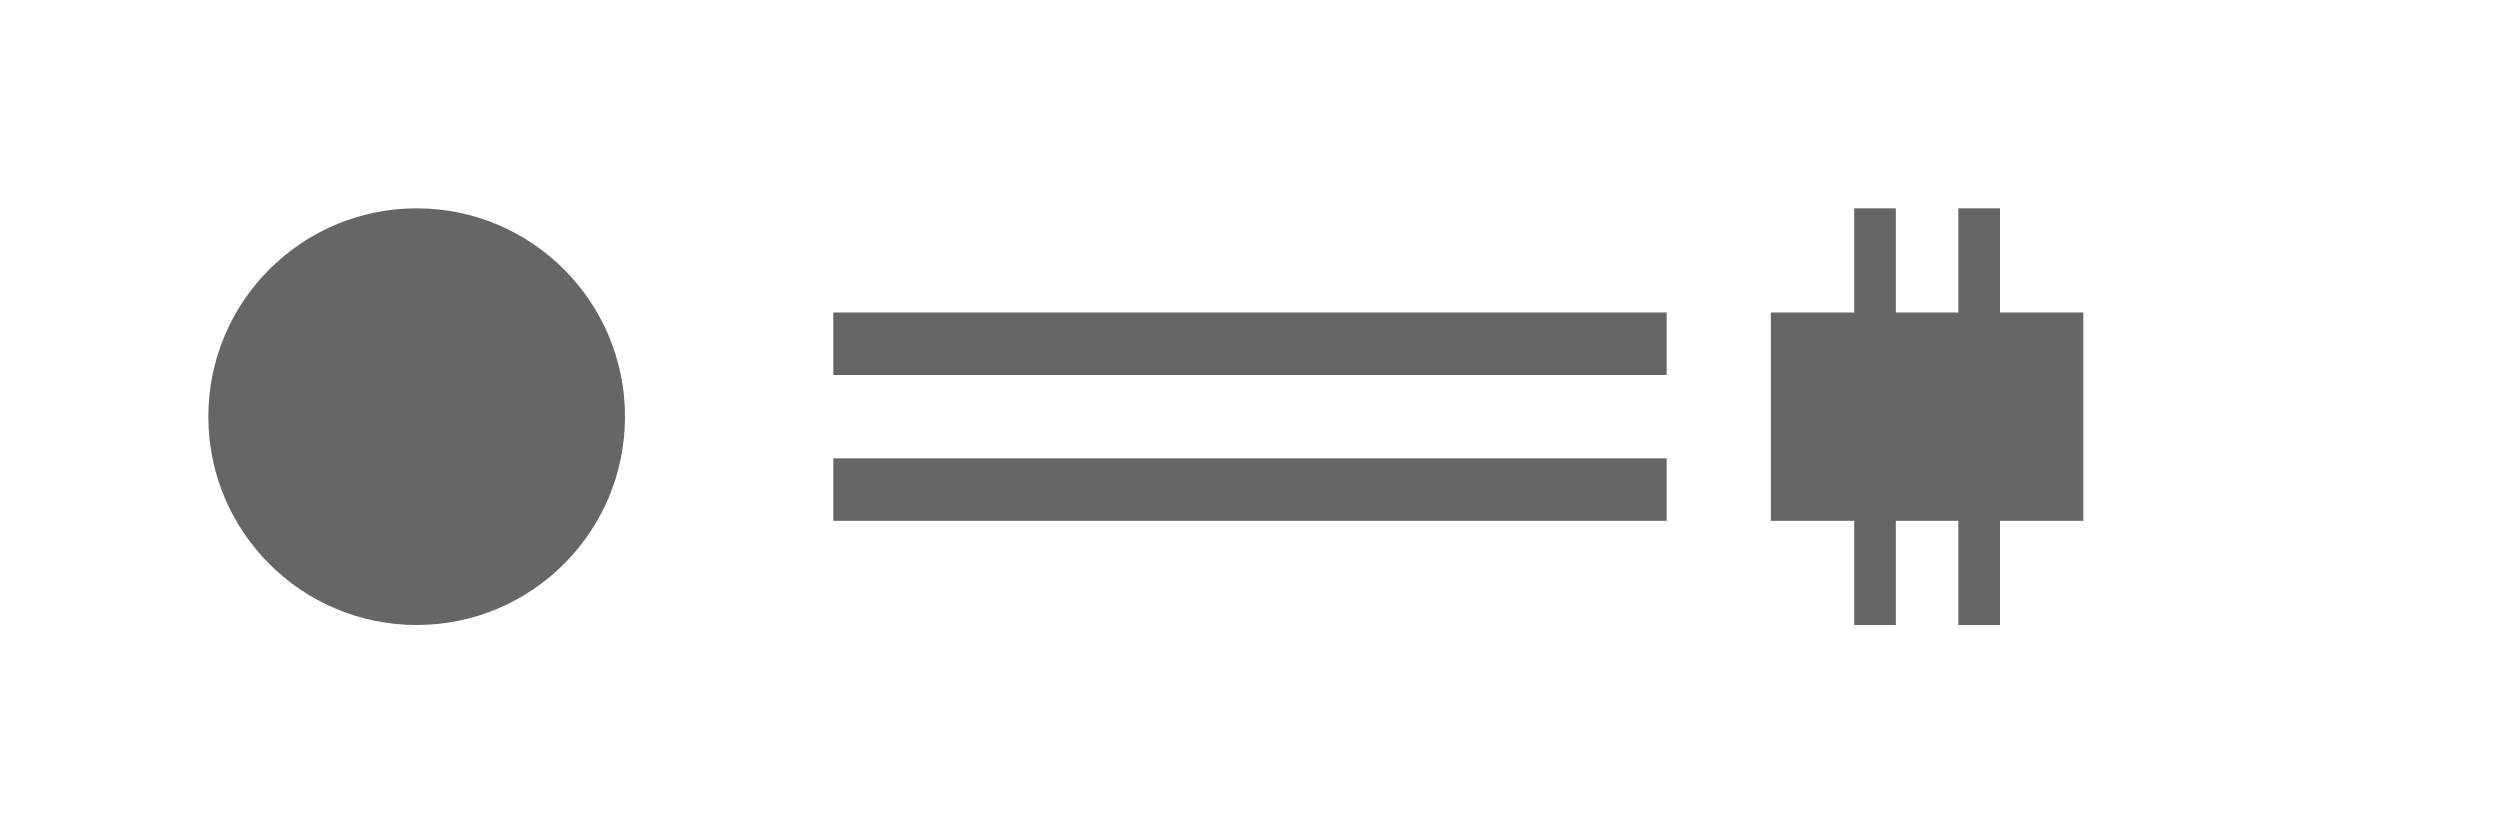
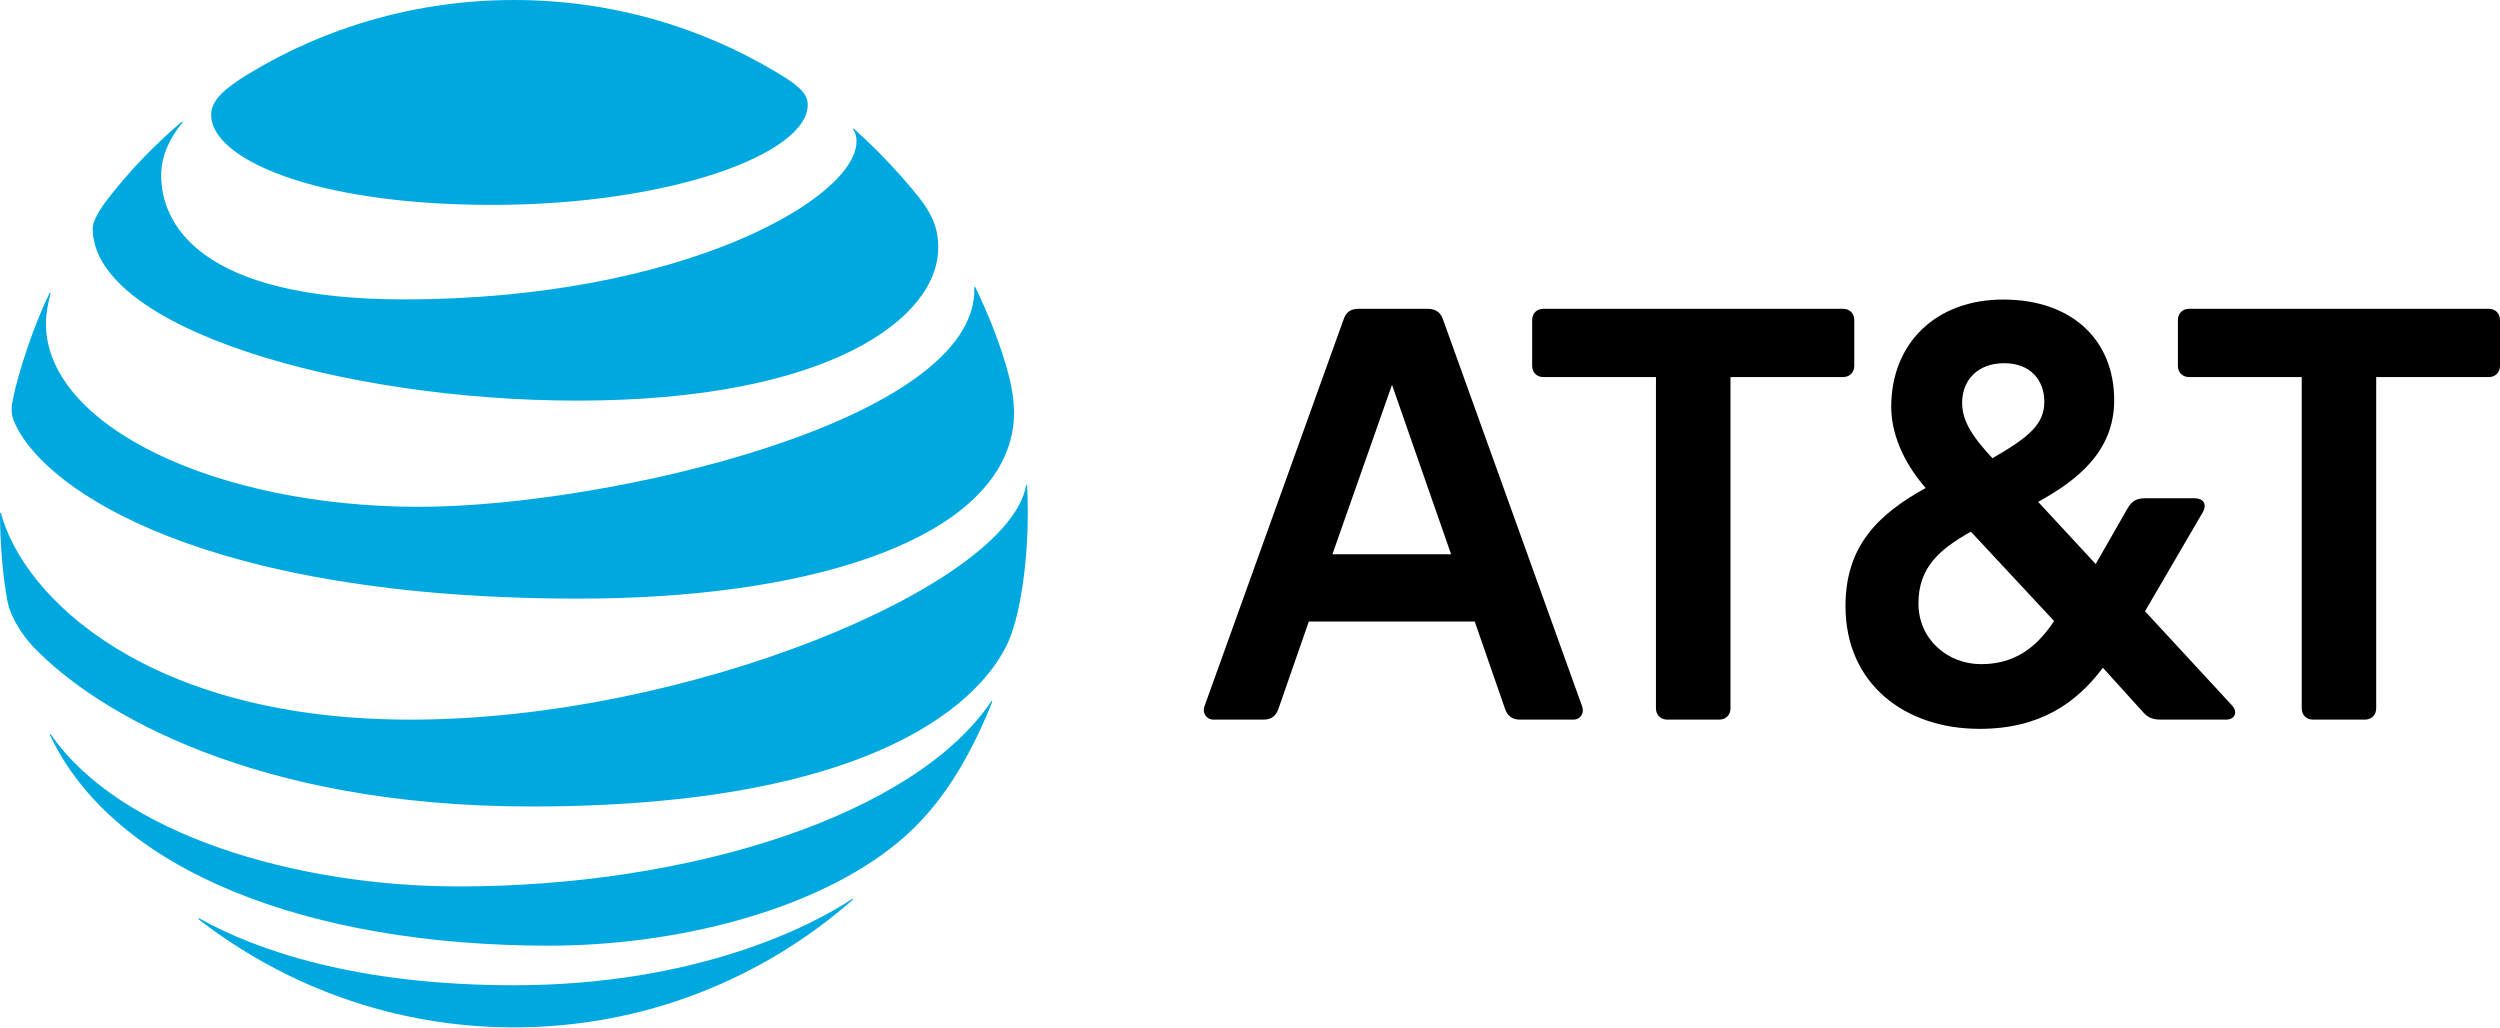
- <svg xmlns="http://www.w3.org/2000/svg" width="120" height="40" viewBox="0 0 120 40" fill="none">
-   <circle cx="20" cy="20" r="10" fill="#666666" />
-   <path d="M40 15H80V18H40V15Z" fill="#666666" />
-   <path d="M40 22H80V25H40V22Z" fill="#666666" />
-   <path d="M85 15H100V25H85V15Z" fill="#666666" />
-   <path d="M90 10V30" stroke="#666666" stroke-width="2" />
-   <path d="M95 10V30" stroke="#666666" stroke-width="2" />
+ <svg xmlns="http://www.w3.org/2000/svg" width="1000.265" height="411.08" viewBox="-0.082 -42.217 1000.265 411.08">
+   <g id="g3">
+     <path d="M925.371,245.707c-2.676,0-4.519-1.855-4.519-4.523V108.655h-45.021c-2.677,0-4.523-1.847-4.523-4.518V85.856   c0-2.677,1.847-4.529,4.523-4.529h119.838c2.674,0,4.515,1.854,4.515,4.529v18.28c0,2.669-1.841,4.519-4.515,4.519h-45.018v132.527   c0,2.67-1.852,4.525-4.519,4.525H925.371 M580.503,179.541l-23.633-67.8l-23.845,67.8H580.503z M632.919,240.352   c1.033,2.678-0.615,5.355-3.493,5.355h-21.373c-3.085,0-4.937-1.434-5.968-4.324l-12.122-34.918h-66.386l-12.143,34.918   c-1.02,2.891-2.877,4.324-5.954,4.324h-20.137c-2.676,0-4.529-2.678-3.5-5.355l55.702-154.907c1.031-2.886,2.88-4.111,5.957-4.111   h27.544c3.086,0,5.142,1.226,6.169,4.111L632.919,240.352 M792.583,223.512c13.149,0,21.992-6.359,29.188-17.254l-33.293-35.756   c-12.75,7.197-20.976,14.379-20.976,28.766C767.504,213.448,779.009,223.512,792.583,223.512 M801.831,103.106   c-10.685,0-16.851,6.787-16.851,15.826c0,6.985,3.692,13.15,12.123,22.193c14.592-8.43,20.762-13.564,20.762-22.602   C817.865,110.092,812.523,103.106,801.831,103.106 M892.896,239.953c2.669,2.879,1.028,5.754-2.27,5.754h-26.104   c-3.493,0-5.343-0.826-7.603-3.5l-15.621-17.252c-10.481,13.973-25.087,24.449-49.336,24.449c-30.008,0-53.653-18.08-53.653-49.1   c0-23.842,12.751-36.584,32.075-47.266c-9.463-10.889-13.771-22.396-13.771-32.459c0-25.485,17.881-42.947,44.803-42.947   c27.544,0,44.402,16.238,44.402,40.273c0,20.547-14.796,32.043-30.423,40.679l23.025,24.87l12.947-22.61   c1.643-2.667,3.494-3.698,6.778-3.698h19.934c3.294,0,5.144,2.266,3.095,5.757l-23.026,39.444L892.896,239.953 M687.765,245.707   c2.672,0,4.531-1.855,4.531-4.523V108.655h45.008c2.672,0,4.52-1.847,4.52-4.518V85.856c0-2.677-1.848-4.529-4.52-4.529H617.466   c-2.676,0-4.522,1.854-4.522,4.529v18.28c0,2.669,1.847,4.519,4.522,4.519h45.008v132.527c0,2.67,1.856,4.525,4.525,4.525H687.765   L687.765,245.707z" id="path5" />
+     <path fill="#00A8E0" d="M79.446,325.647c34.859,26.984,78.613,43.197,126.084,43.197c51.949,0,99.308-19.287,135.452-50.947   c0.438-0.387,0.222-0.643-0.21-0.387c-16.219,10.832-62.445,34.477-135.24,34.477c-63.262,0-103.241-14.115-125.818-26.717   C79.282,325.057,79.122,325.381,79.446,325.647 M219.487,336.153c50.598,0,106.199-13.793,139.453-41.096   c9.1-7.439,17.768-17.34,25.531-30.646c4.469-7.656,8.84-16.752,12.4-25.693c0.158-0.436-0.111-0.648-0.439-0.158   c-30.924,45.508-120.473,73.893-212.937,73.893c-65.357,0-135.68-20.9-163.212-60.807c-0.271-0.369-0.542-0.211-0.377,0.213   C45.554,306.373,123.364,336.153,219.487,336.153 M164.204,245.717c-105.234,0-154.854-49.012-163.855-82.459   c-0.111-0.484-0.43-0.378-0.43,0.057c0,11.26,1.127,25.791,3.066,35.436c0.925,4.695,4.746,12.063,10.348,17.936   c25.482,26.561,89.012,63.779,199.036,63.779c149.903,0,184.178-49.934,191.177-66.355c5.005-11.744,7.598-32.967,7.598-50.795   c0-4.314-0.108-7.76-0.271-11.143c0-0.549-0.318-0.594-0.428-0.059C402.954,192.295,274.879,245.717,164.204,245.717    M19.741,75.143C13.711,87.11,7.027,107.299,5.04,117.748c-0.871,4.477-0.5,6.627,1.07,9.968   c12.613,26.761,76.412,69.579,225.23,69.579c90.79,0,161.318-22.305,172.744-63.008c2.104-7.493,2.217-15.404-0.486-26.064   c-3.02-11.912-8.676-25.803-13.463-35.557c-0.158-0.318-0.437-0.271-0.38,0.105c1.778,53.386-147.099,87.793-222.216,87.793   c-81.365,0-149.246-32.418-149.246-73.352c0-3.933,0.814-7.867,1.83-11.961C20.225,74.877,19.905,74.815,19.741,75.143    M341.315,9.596c0.864,1.354,1.295,2.799,1.295,4.744c0,22.836-69.891,63.234-181.148,63.234   c-81.748,0-97.053-30.326-97.053-49.612c0-6.894,2.644-13.948,8.467-21.112c0.318-0.426,0.048-0.59-0.319-0.273   c-10.62,9-20.378,19.127-28.938,30.059c-4.09,5.17-6.629,9.75-6.629,12.494c0,39.967,100.216,68.945,193.921,68.945   c99.844,0,144.404-32.594,144.404-61.238c0-10.237-3.985-16.213-14.179-27.799c-6.617-7.537-12.876-13.674-19.501-19.715   C341.315,9.059,341.092,9.274,341.315,9.596 M310.706-13.235c-30.814-18.47-66.597-28.978-105.174-28.978   c-38.846,0-75.707,10.875-106.632,29.834C89.624-6.67,84.403-2.095,84.403,3.786c0,17.336,40.515,35.976,112.394,35.976   c71.133,0,126.305-20.417,126.305-40.07C323.102-4.999,319.002-8.281,310.706-13.235" id="path9" />
+   </g>
</svg>
